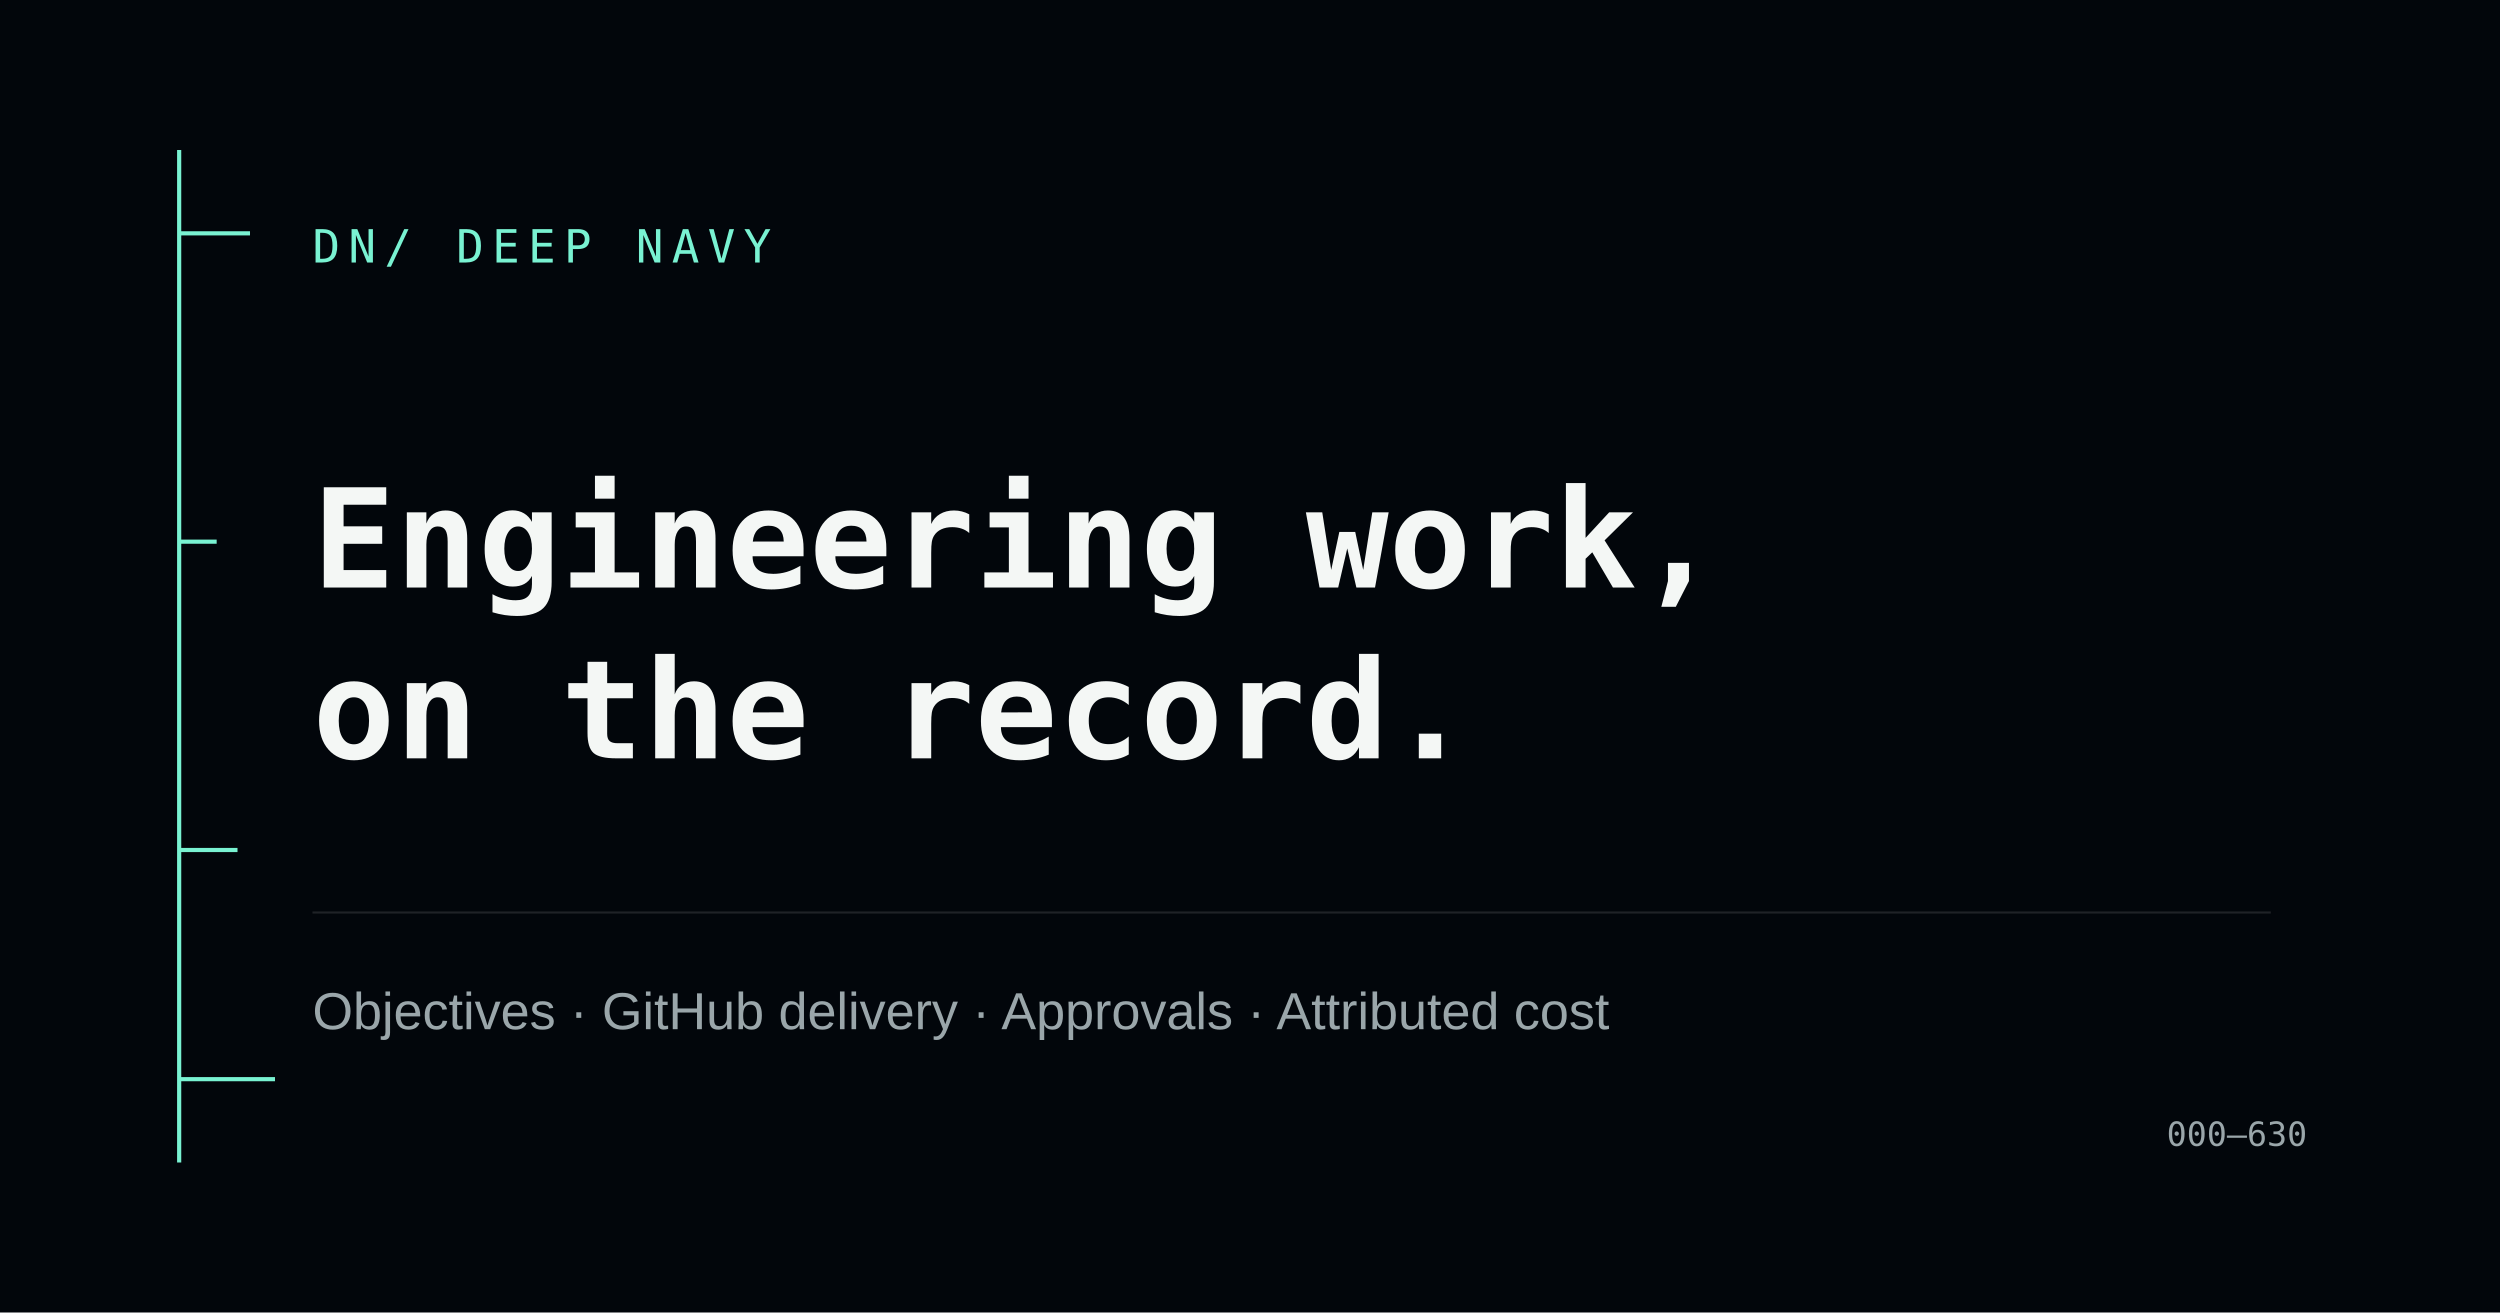
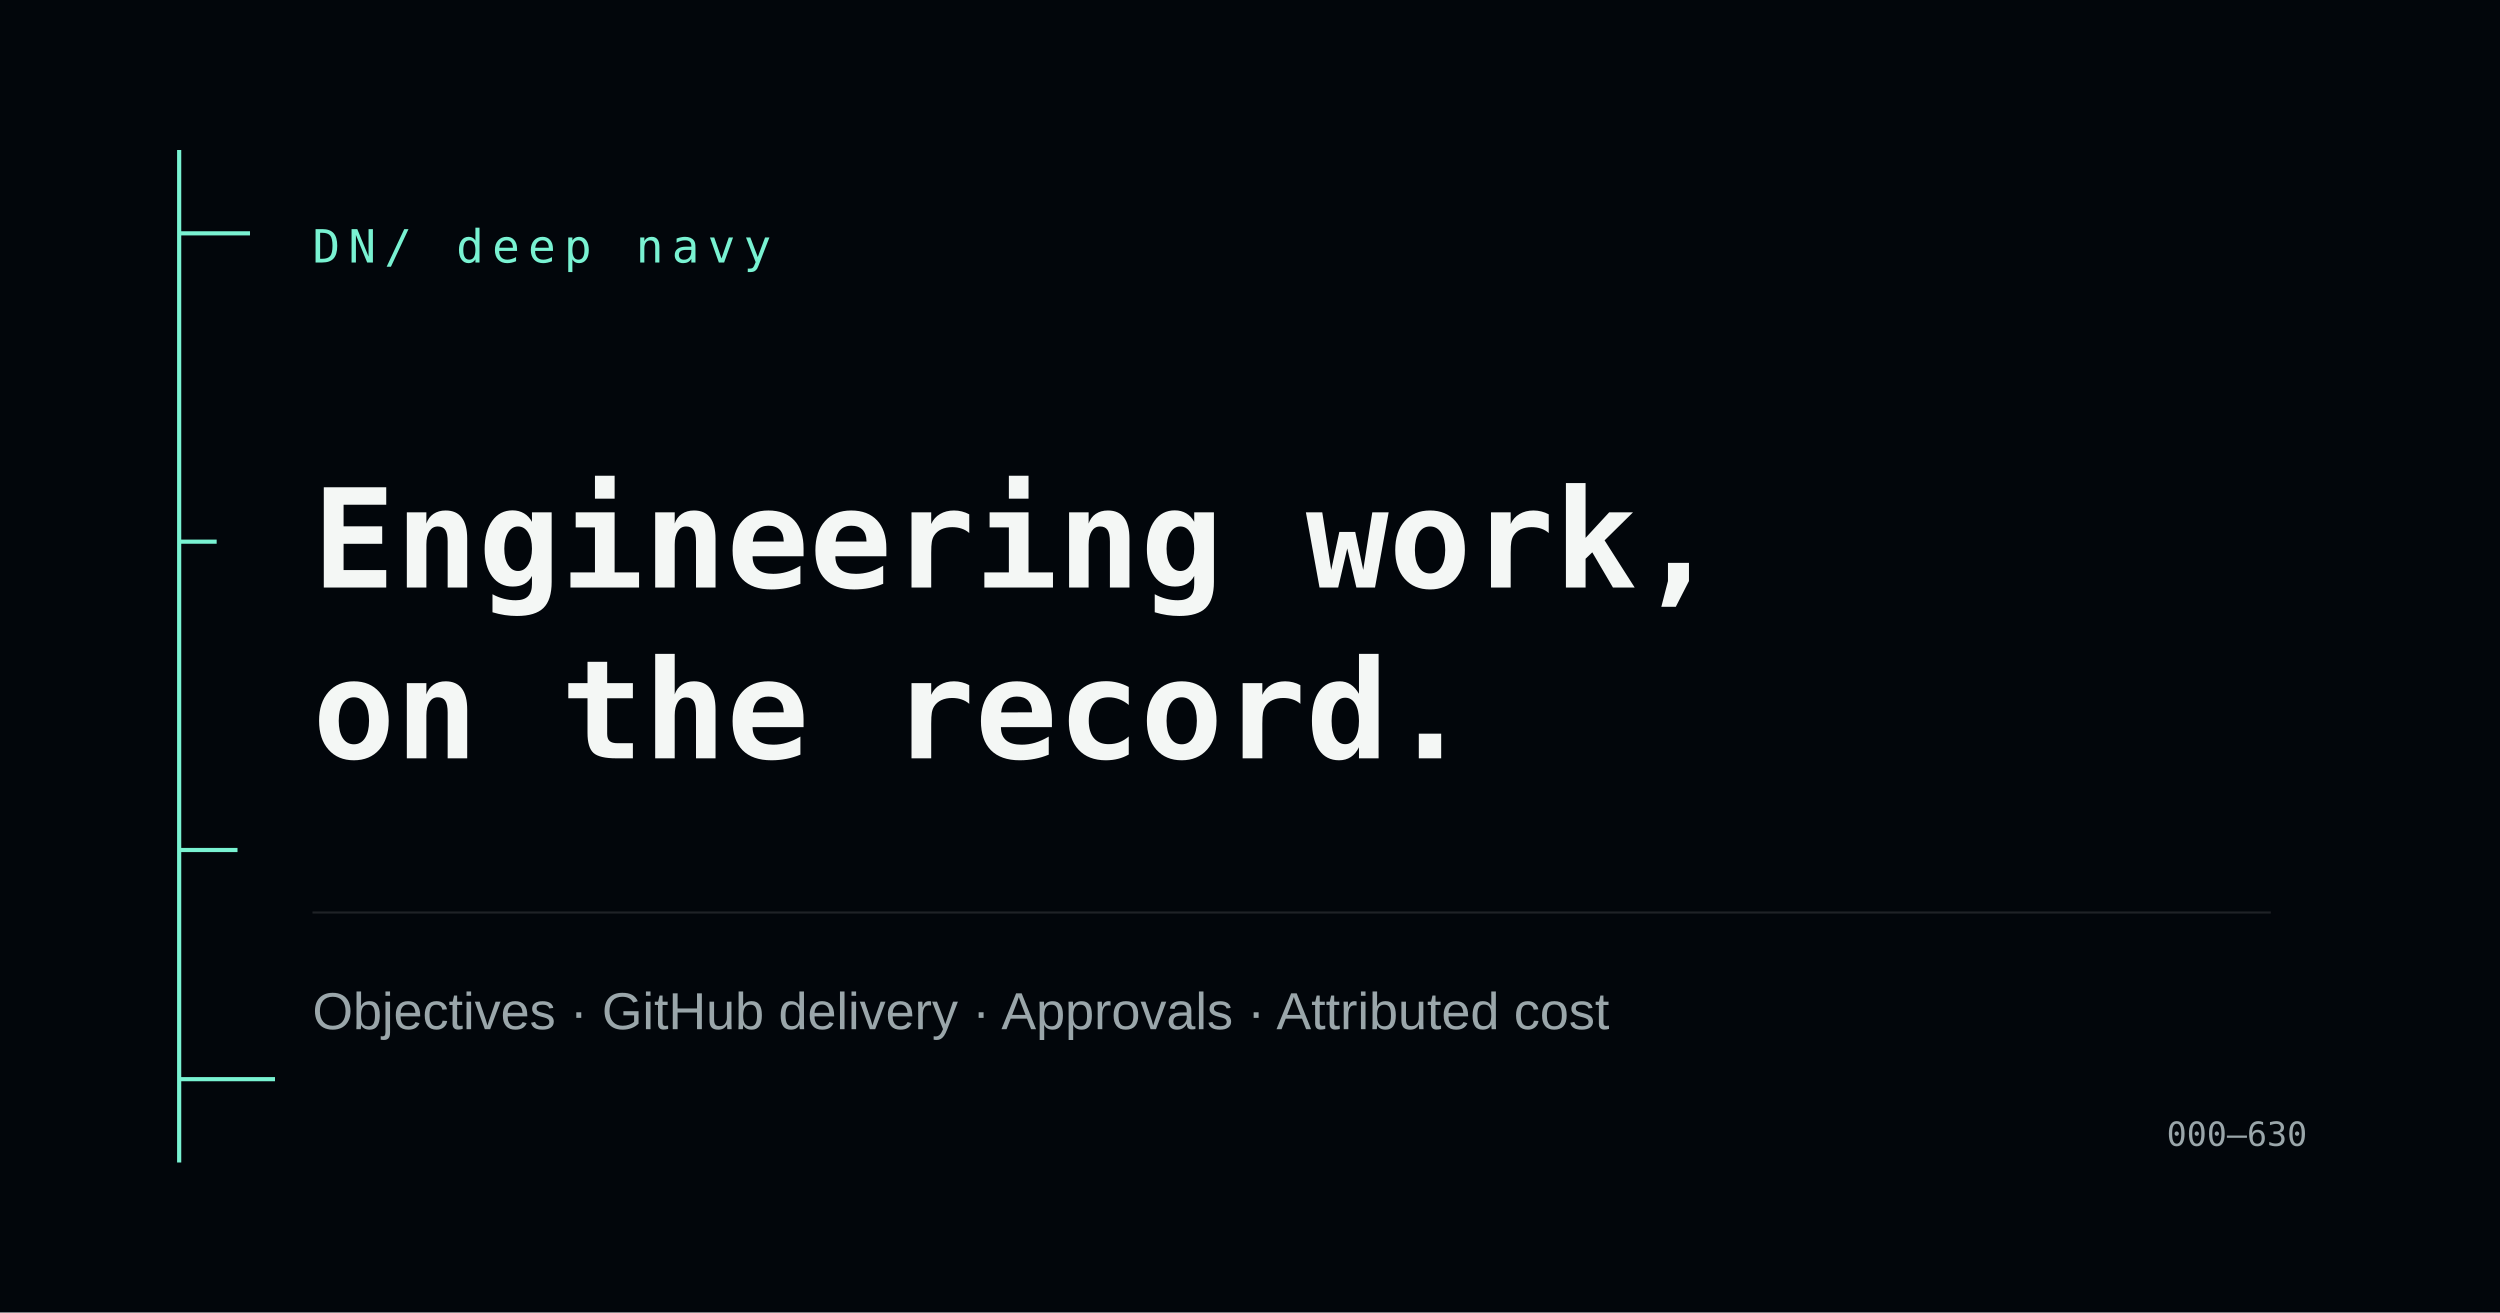
<svg xmlns="http://www.w3.org/2000/svg" viewBox="0 0 1200 630">
  <rect width="1200" height="630" fill="#02060b" />
  <path d="M86 72v486M86 112h34M86 260h18M86 408h28M86 518h46" fill="none" stroke="#79f2d2" stroke-width="2" />
-   <text x="150" y="126" fill="#79f2d2" font-family="ui-monospace, SFMono-Regular, 'SF Mono', Menlo, Monaco, Consolas, monospace" font-size="22" letter-spacing="4">DN/ DEEP NAVY</text>
+   <text x="150" y="126" fill="#79f2d2" font-family="ui-monospace, SFMono-Regular, 'SF Mono', Menlo, Monaco, Consolas, monospace" font-size="22" letter-spacing="4">DN/ deep navy</text>
  <text x="150" y="282" fill="#f4f7f5" font-family="ui-monospace, SFMono-Regular, 'SF Mono', Menlo, Monaco, Consolas, monospace" font-size="66" font-weight="650">Engineering work,</text>
  <text x="150" y="364" fill="#f4f7f5" font-family="ui-monospace, SFMono-Regular, 'SF Mono', Menlo, Monaco, Consolas, monospace" font-size="66" font-weight="650">on the record.</text>
  <line x1="150" y1="438" x2="1090" y2="438" stroke="#f4f7f5" stroke-opacity=".12" />
  <text x="150" y="494" fill="#9aa6aa" font-family="-apple-system, BlinkMacSystemFont, 'SF Pro Text', 'Helvetica Neue', Arial, sans-serif" font-size="25">Objectives · GitHub delivery · Approvals · Attributed cost</text>
  <text x="1040" y="550" fill="#9aa6aa" font-family="ui-monospace, SFMono-Regular, monospace" font-size="16">000–630</text>
</svg>
